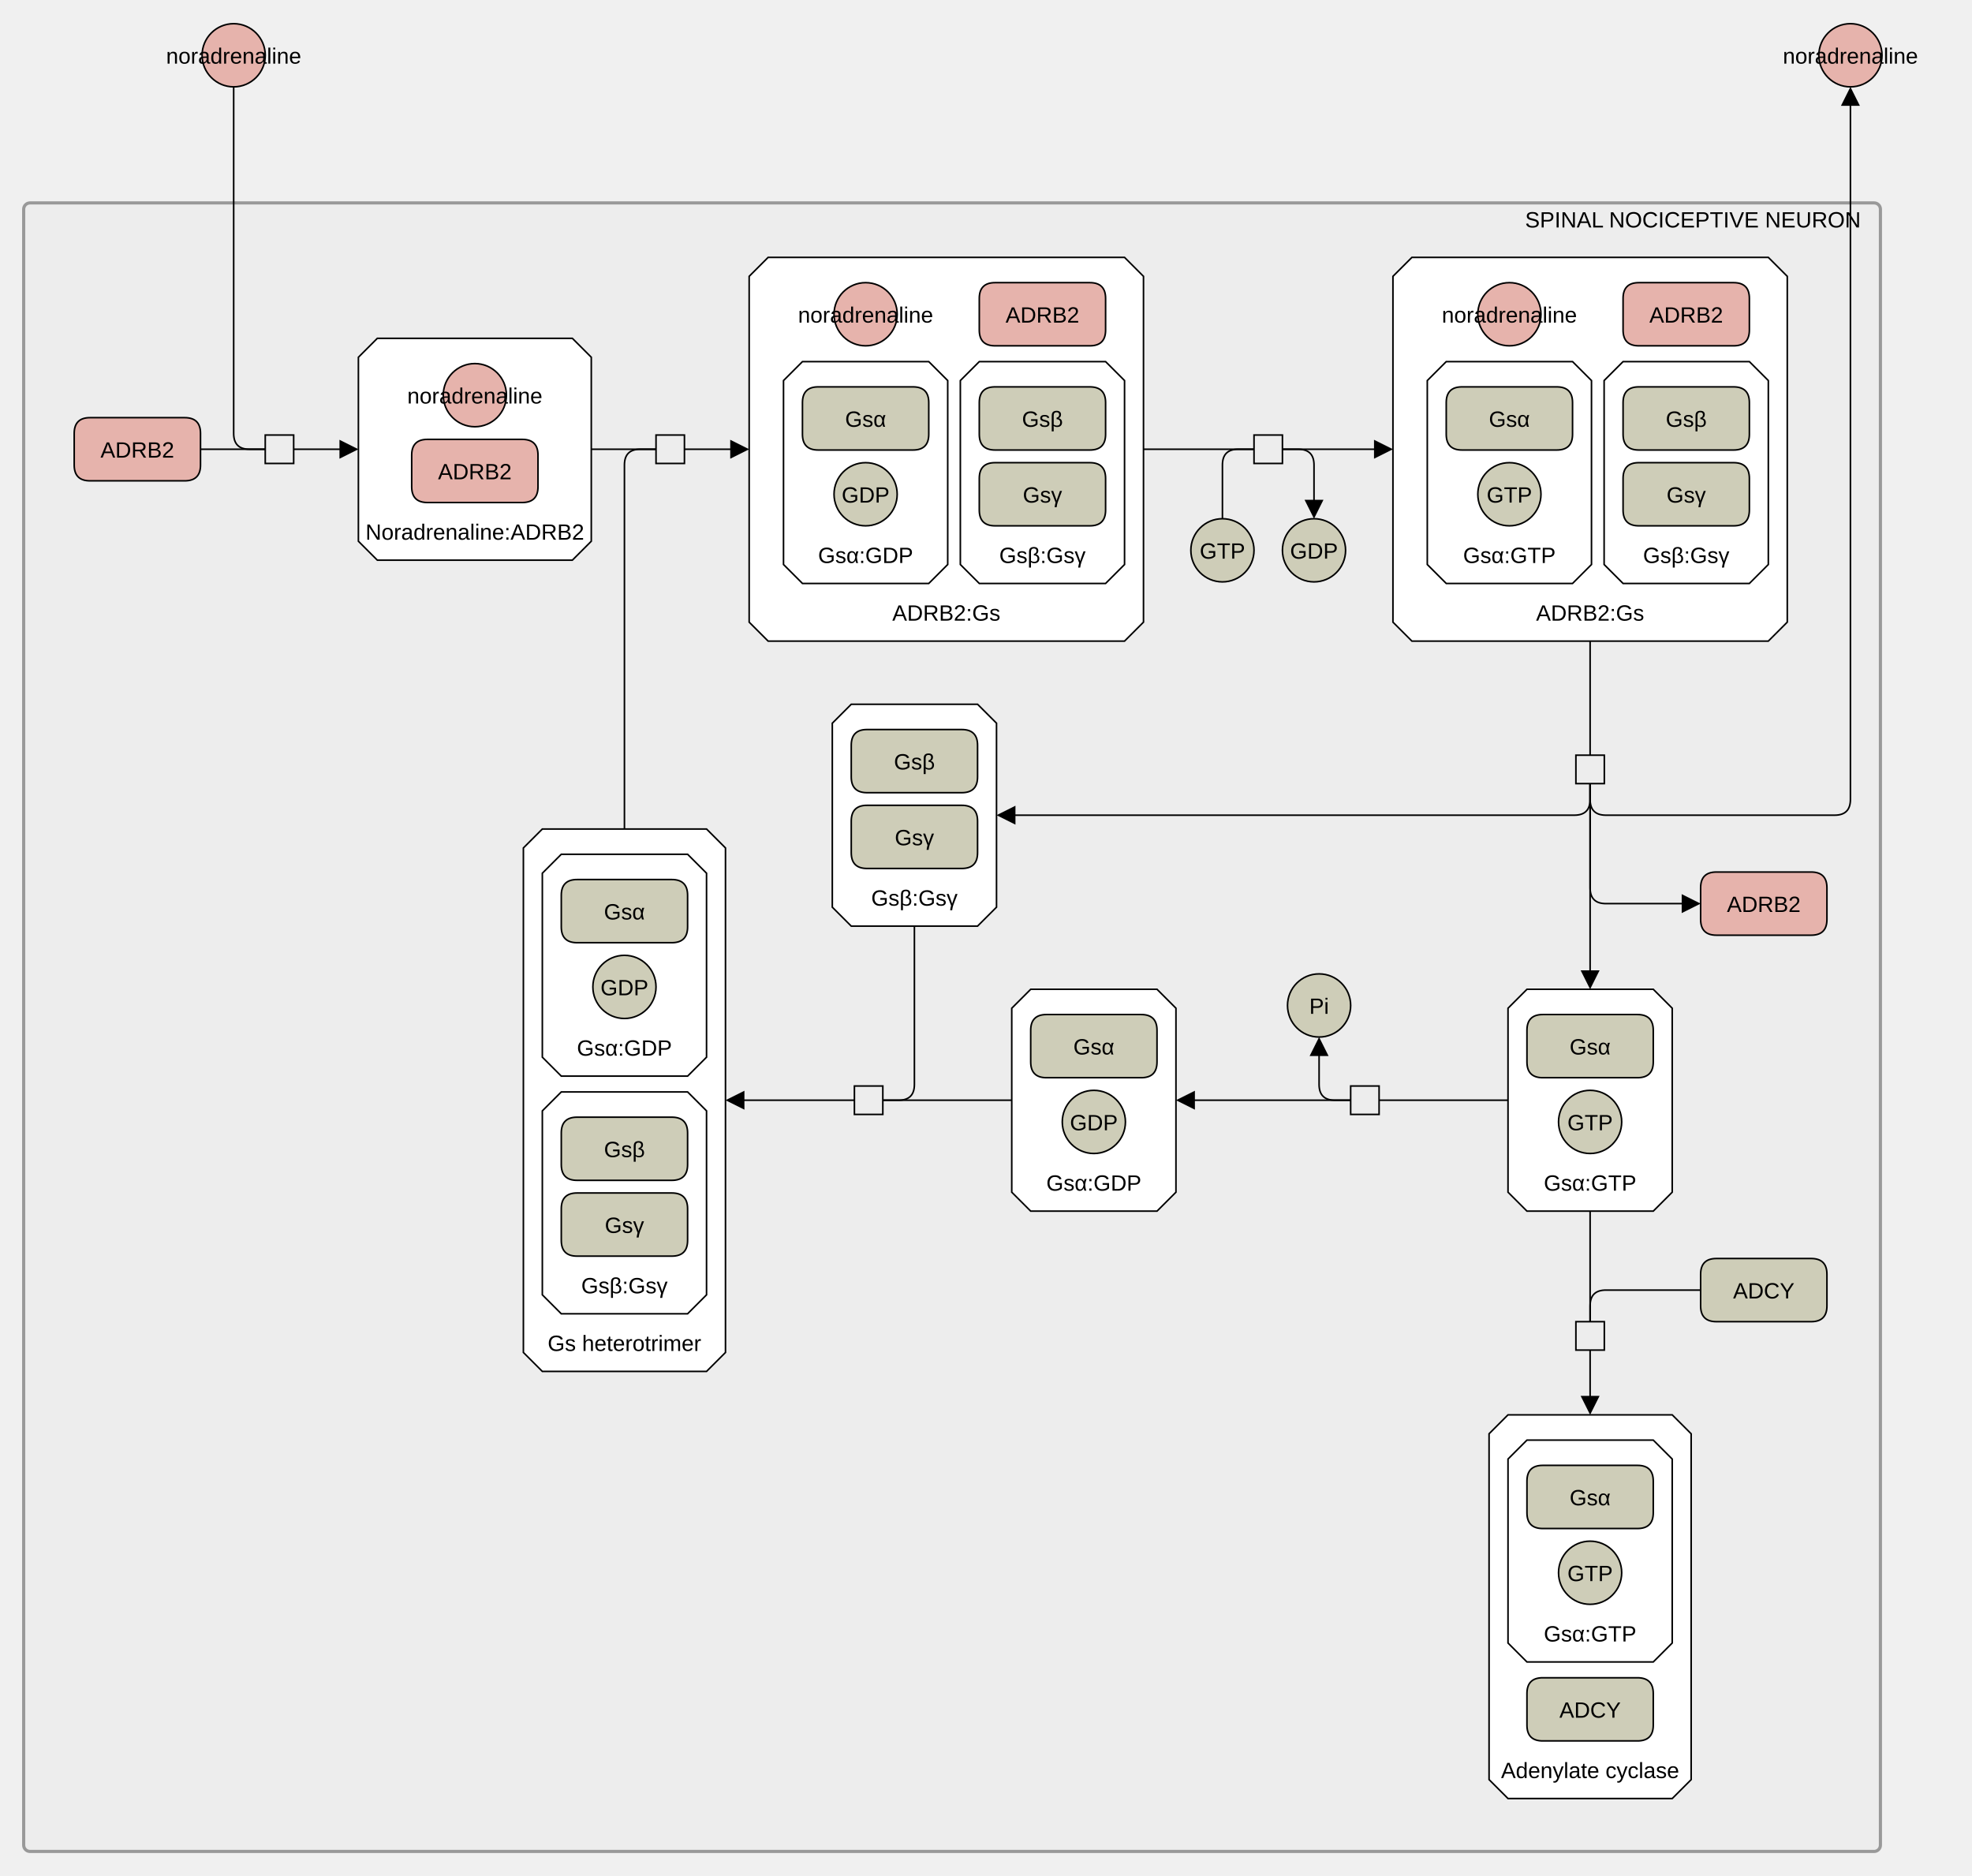
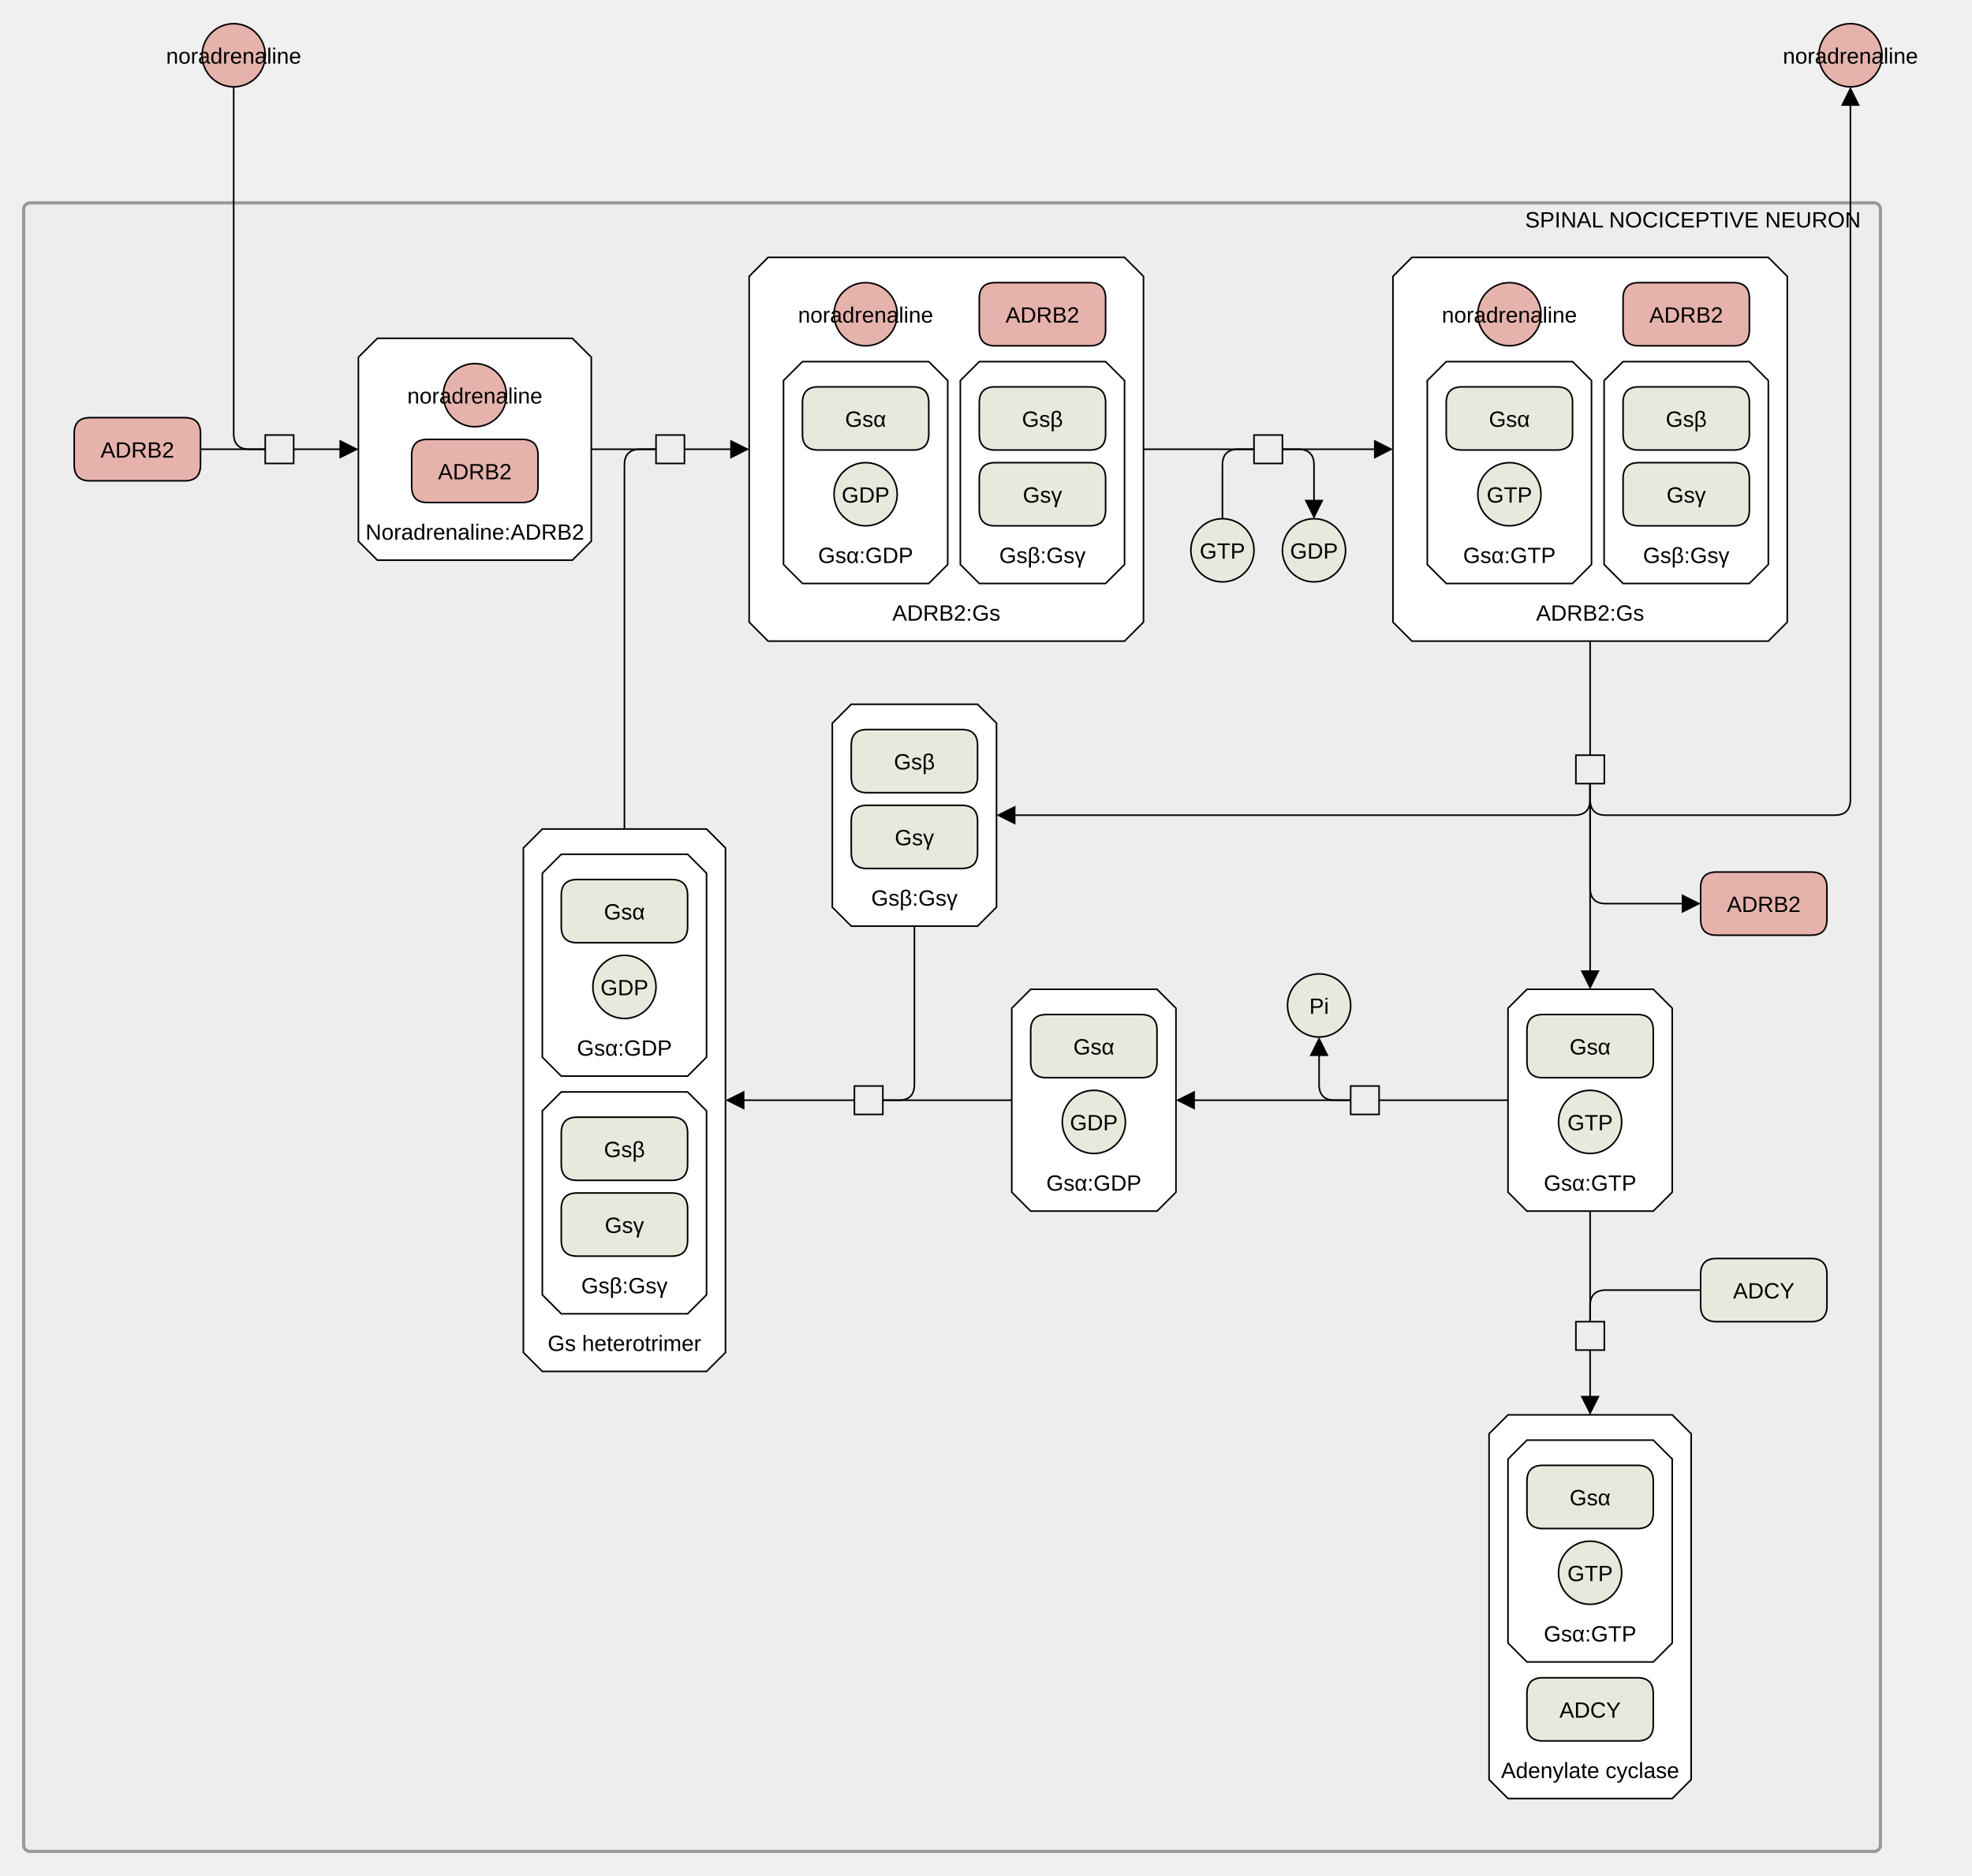
<svg xmlns="http://www.w3.org/2000/svg" width="1249" height="1188" viewBox="0 0 1249 1188" stroke-linecap="butt" stroke-miterlimit="10">
  <g transform="translate(-25,-25)">
    <path d="M40 157.5 C40 155.291 41.791 153.5 44 153.5 L1212 153.5 C1214.209 153.5 1216 155.291 1216 157.5 L1216 1193.5 C1216 1195.709 1214.209 1197.5 1212 1197.5 L44 1197.5 C41.791 1197.5 40 1195.709 40 1193.5 Z" fill="#999999" fill-opacity="0.031" stroke="none" />
    <path d="M40 157.5 C40 155.291 41.791 153.5 44 153.5 L1212 153.5 C1214.209 153.5 1216 155.291 1216 157.5 L1216 1193.5 C1216 1195.709 1214.209 1197.5 1212 1197.5 L44 1197.5 C41.791 1197.5 40 1195.709 40 1193.5 Z" fill="none" stroke="#999999" stroke-width="2" />
    <text x="1097.25" y="169.041" text-anchor="middle" font-family="'Dialog', Arial, Helvetica, sans-serif" font-size="14" fill="#000000" stroke="none" xml:space="preserve">SPINAL NOCICEPTIVE NEURON</text>
    <path d="M980.125 921 L1084.125 921 L1096.125 933 L1096.125 1152 L1084.125 1164 L980.125 1164 L968.125 1152 L968.125 933 Z" fill="#FFFFFF" stroke="none" />
    <path d="M980.125 921 L1084.125 921 L1096.125 933 L1096.125 1152 L1084.125 1164 L980.125 1164 L968.125 1152 L968.125 933 Z" fill="none" stroke="#000000" />
    <text x="1032.125" y="1151.041" text-anchor="middle" font-family="'Dialog', Arial, Helvetica, sans-serif" font-size="14" fill="#000000" stroke="none" xml:space="preserve">Adenylate cyclase</text>
-     <path d="M992.125 1097.5 Q992.125 1087.5 1002.125 1087.5 L1062.125 1087.5 Q1072.125 1087.5 1072.125 1097.5 L1072.125 1117.5 Q1072.125 1127.5 1062.125 1127.5 L1002.125 1127.5 Q992.125 1127.5 992.125 1117.5 Z" fill="#CECDB8" stroke="none" />
+     <path d="M992.125 1097.5 Q992.125 1087.5 1002.125 1087.5 L1062.125 1087.5 Q1072.125 1087.5 1072.125 1097.5 L1072.125 1117.5 Q1072.125 1127.5 1062.125 1127.5 L1002.125 1127.5 Q992.125 1127.5 992.125 1117.5 Z" fill="#E8E8DD" stroke="none" />
    <path d="M992.125 1097.5 Q992.125 1087.5 1002.125 1087.5 L1062.125 1087.5 Q1072.125 1087.5 1072.125 1097.5 L1072.125 1117.5 Q1072.125 1127.5 1062.125 1127.5 L1002.125 1127.5 Q992.125 1127.5 992.125 1117.5 Z" fill="none" stroke="#000000" />
    <text x="1032.125" y="1112.791" text-anchor="middle" font-family="'Dialog', Arial, Helvetica, sans-serif" font-size="14" fill="#000000" stroke="none" xml:space="preserve">ADCY</text>
    <path d="M992.125 937 L1072.125 937 L1084.125 949 L1084.125 1065.5 L1072.125 1077.5 L992.125 1077.5 L980.125 1065.5 L980.125 949 Z" fill="#FFFFFF" stroke="none" />
    <path d="M992.125 937 L1072.125 937 L1084.125 949 L1084.125 1065.5 L1072.125 1077.5 L992.125 1077.5 L980.125 1065.5 L980.125 949 Z" fill="none" stroke="#000000" />
    <text x="1032.125" y="1064.541" text-anchor="middle" font-family="'Dialog', Arial, Helvetica, sans-serif" font-size="14" fill="#000000" stroke="none" xml:space="preserve">Gsα:GTP</text>
-     <path d="M992.125 963 Q992.125 953 1002.125 953 L1062.125 953 Q1072.125 953 1072.125 963 L1072.125 983 Q1072.125 993 1062.125 993 L1002.125 993 Q992.125 993 992.125 983 Z" fill="#CECDB8" stroke="none" />
+     <path d="M992.125 963 Q992.125 953 1002.125 953 L1062.125 953 Q1072.125 953 1072.125 963 L1072.125 983 Q1072.125 993 1062.125 993 L1002.125 993 Q992.125 993 992.125 983 Z" fill="#E8E8DD" stroke="none" />
    <path d="M992.125 963 Q992.125 953 1002.125 953 L1062.125 953 Q1072.125 953 1072.125 963 L1072.125 983 Q1072.125 993 1062.125 993 L1002.125 993 Q992.125 993 992.125 983 Z" fill="none" stroke="#000000" />
    <text x="1032.125" y="978.291" text-anchor="middle" font-family="'Dialog', Arial, Helvetica, sans-serif" font-size="14" fill="#000000" stroke="none" xml:space="preserve">Gsα</text>
-     <path d="M1012.125 1021 C1012.125 1009.954 1021.079 1001 1032.125 1001 L1032.125 1001 C1043.171 1001 1052.125 1009.954 1052.125 1021 L1052.125 1021 C1052.125 1032.046 1043.171 1041 1032.125 1041 L1032.125 1041 C1021.079 1041 1012.125 1032.046 1012.125 1021 Z" fill="#CECDB8" stroke="none" />
+     <path d="M1012.125 1021 C1012.125 1009.954 1021.079 1001 1032.125 1001 L1032.125 1001 C1043.171 1001 1052.125 1009.954 1052.125 1021 L1052.125 1021 C1052.125 1032.046 1043.171 1041 1032.125 1041 L1032.125 1041 C1021.079 1041 1012.125 1032.046 1012.125 1021 Z" fill="#E8E8DD" stroke="none" />
    <path d="M1012.125 1021 C1012.125 1009.954 1021.079 1001 1032.125 1001 L1032.125 1001 C1043.171 1001 1052.125 1009.954 1052.125 1021 L1052.125 1021 C1052.125 1032.046 1043.171 1041 1032.125 1041 L1032.125 1041 C1021.079 1041 1012.125 1032.046 1012.125 1021 Z" fill="none" stroke="#000000" />
    <text x="1032.125" y="1026.291" text-anchor="middle" font-family="'Dialog', Arial, Helvetica, sans-serif" font-size="14" fill="#000000" stroke="none" xml:space="preserve">GTP</text>
    <path d="M264 239.25 L387.5 239.25 L399.5 251.25 L399.5 367.75 L387.5 379.75 L264 379.75 L252 367.75 L252 251.25 Z" fill="#FFFFFF" stroke="none" />
    <path d="M264 239.25 L387.5 239.25 L399.5 251.25 L399.5 367.75 L387.5 379.75 L264 379.75 L252 367.75 L252 251.25 Z" fill="none" stroke="#000000" />
    <text x="325.75" y="366.791" text-anchor="middle" font-family="'Dialog', Arial, Helvetica, sans-serif" font-size="14" fill="#000000" stroke="none" xml:space="preserve">Noradrenaline:ADRB2</text>
    <path d="M305.75 275.25 C305.75 264.204 314.704 255.25 325.75 255.25 L325.75 255.25 C336.796 255.25 345.75 264.204 345.75 275.25 L345.75 275.25 C345.75 286.296 336.796 295.25 325.75 295.25 L325.75 295.25 C314.704 295.25 305.75 286.296 305.75 275.25 Z" fill="#E6B3AC" stroke="none" />
    <path d="M305.75 275.25 C305.75 264.204 314.704 255.25 325.75 255.25 L325.75 255.25 C336.796 255.25 345.75 264.204 345.75 275.25 L345.75 275.25 C345.75 286.296 336.796 295.25 325.75 295.25 L325.75 295.25 C314.704 295.25 305.75 286.296 305.75 275.25 Z" fill="none" stroke="#000000" />
    <text x="325.75" y="280.541" text-anchor="middle" font-family="'Dialog', Arial, Helvetica, sans-serif" font-size="14" fill="#000000" stroke="none" xml:space="preserve">noradrenaline</text>
    <path d="M285.75 313.25 Q285.75 303.25 295.75 303.25 L355.75 303.25 Q365.75 303.25 365.75 313.25 L365.75 333.25 Q365.75 343.25 355.75 343.25 L295.75 343.25 Q285.75 343.25 285.75 333.25 Z" fill="#E6B3AC" stroke="none" />
    <path d="M285.75 313.25 Q285.75 303.25 295.75 303.25 L355.75 303.25 Q365.75 303.25 365.75 313.25 L365.75 333.25 Q365.75 343.25 355.75 343.25 L295.75 343.25 Q285.75 343.25 285.75 333.25 Z" fill="none" stroke="#000000" />
    <text x="325.75" y="328.541" text-anchor="middle" font-family="'Dialog', Arial, Helvetica, sans-serif" font-size="14" fill="#000000" stroke="none" xml:space="preserve">ADRB2</text>
    <path d="M368.5 550 L472.5 550 L484.5 562 L484.5 881.5 L472.5 893.5 L368.5 893.5 L356.5 881.5 L356.5 562 Z" fill="#FFFFFF" stroke="none" />
    <path d="M368.5 550 L472.5 550 L484.5 562 L484.5 881.5 L472.5 893.5 L368.5 893.5 L356.5 881.5 L356.5 562 Z" fill="none" stroke="#000000" />
    <text x="420.5" y="880.541" text-anchor="middle" font-family="'Dialog', Arial, Helvetica, sans-serif" font-size="14" fill="#000000" stroke="none" xml:space="preserve">Gs heterotrimer</text>
    <path d="M380.5 716.5 L460.5 716.5 L472.5 728.5 L472.5 845 L460.5 857 L380.5 857 L368.5 845 L368.5 728.5 Z" fill="#FFFFFF" stroke="none" />
    <path d="M380.5 716.5 L460.5 716.5 L472.5 728.5 L472.5 845 L460.5 857 L380.5 857 L368.5 845 L368.5 728.5 Z" fill="none" stroke="#000000" />
    <text x="420.5" y="844.041" text-anchor="middle" font-family="'Dialog', Arial, Helvetica, sans-serif" font-size="14" fill="#000000" stroke="none" xml:space="preserve">Gsβ:Gsγ</text>
-     <path d="M380.5 742.5 Q380.5 732.5 390.5 732.5 L450.5 732.5 Q460.5 732.5 460.5 742.5 L460.5 762.5 Q460.5 772.5 450.5 772.5 L390.5 772.5 Q380.5 772.5 380.5 762.5 Z" fill="#CECDB8" stroke="none" />
+     <path d="M380.5 742.5 Q380.5 732.5 390.5 732.5 L450.5 732.5 Q460.5 732.5 460.5 742.5 L460.5 762.5 Q460.5 772.5 450.5 772.5 L390.5 772.5 Q380.5 772.5 380.5 762.5 Z" fill="#E8E8DD" stroke="none" />
    <path d="M380.5 742.5 Q380.5 732.5 390.5 732.5 L450.5 732.5 Q460.5 732.5 460.5 742.5 L460.5 762.5 Q460.5 772.5 450.5 772.5 L390.5 772.5 Q380.5 772.5 380.5 762.5 Z" fill="none" stroke="#000000" />
    <text x="420.5" y="757.791" text-anchor="middle" font-family="'Dialog', Arial, Helvetica, sans-serif" font-size="14" fill="#000000" stroke="none" xml:space="preserve">Gsβ</text>
-     <path d="M380.5 790.5 Q380.5 780.5 390.5 780.5 L450.5 780.5 Q460.5 780.5 460.5 790.5 L460.5 810.5 Q460.5 820.5 450.5 820.5 L390.5 820.5 Q380.5 820.5 380.5 810.5 Z" fill="#CECDB8" stroke="none" />
+     <path d="M380.5 790.5 Q380.5 780.5 390.5 780.5 L450.5 780.5 Q460.5 780.5 460.5 790.5 L460.5 810.5 Q460.5 820.5 450.5 820.5 L390.5 820.5 Q380.5 820.5 380.5 810.5 Z" fill="#E8E8DD" stroke="none" />
    <path d="M380.5 790.5 Q380.5 780.5 390.5 780.5 L450.5 780.5 Q460.5 780.5 460.5 790.5 L460.5 810.5 Q460.5 820.5 450.5 820.5 L390.5 820.5 Q380.5 820.5 380.5 810.5 Z" fill="none" stroke="#000000" />
    <text x="420.5" y="805.791" text-anchor="middle" font-family="'Dialog', Arial, Helvetica, sans-serif" font-size="14" fill="#000000" stroke="none" xml:space="preserve">Gsγ</text>
    <path d="M380.5 566 L460.5 566 L472.5 578 L472.5 694.5 L460.5 706.5 L380.5 706.5 L368.5 694.5 L368.5 578 Z" fill="#FFFFFF" stroke="none" />
    <path d="M380.5 566 L460.5 566 L472.5 578 L472.5 694.5 L460.5 706.5 L380.5 706.5 L368.5 694.5 L368.5 578 Z" fill="none" stroke="#000000" />
    <text x="420.5" y="693.541" text-anchor="middle" font-family="'Dialog', Arial, Helvetica, sans-serif" font-size="14" fill="#000000" stroke="none" xml:space="preserve">Gsα:GDP</text>
-     <path d="M380.5 592 Q380.5 582 390.5 582 L450.5 582 Q460.5 582 460.5 592 L460.5 612 Q460.5 622 450.5 622 L390.5 622 Q380.5 622 380.5 612 Z" fill="#CECDB8" stroke="none" />
+     <path d="M380.5 592 Q380.5 582 390.5 582 L450.5 582 Q460.5 582 460.5 592 L460.5 612 Q460.5 622 450.5 622 L390.5 622 Q380.5 622 380.5 612 Z" fill="#E8E8DD" stroke="none" />
    <path d="M380.5 592 Q380.5 582 390.5 582 L450.5 582 Q460.5 582 460.5 592 L460.5 612 Q460.5 622 450.5 622 L390.5 622 Q380.5 622 380.5 612 Z" fill="none" stroke="#000000" />
    <text x="420.5" y="607.291" text-anchor="middle" font-family="'Dialog', Arial, Helvetica, sans-serif" font-size="14" fill="#000000" stroke="none" xml:space="preserve">Gsα</text>
-     <path d="M400.5 650 C400.5 638.954 409.454 630 420.5 630 L420.5 630 C431.546 630 440.5 638.954 440.5 650 L440.5 650 C440.5 661.046 431.546 670 420.5 670 L420.5 670 C409.454 670 400.5 661.046 400.5 650 Z" fill="#CECDB8" stroke="none" />
+     <path d="M400.5 650 C400.5 638.954 409.454 630 420.5 630 L420.5 630 C431.546 630 440.5 638.954 440.5 650 L440.5 650 C440.5 661.046 431.546 670 420.5 670 L420.5 670 C409.454 670 400.5 661.046 400.5 650 Z" fill="#E8E8DD" stroke="none" />
    <path d="M400.5 650 C400.5 638.954 409.454 630 420.5 630 L420.5 630 C431.546 630 440.5 638.954 440.5 650 L440.5 650 C440.5 661.046 431.546 670 420.5 670 L420.5 670 C409.454 670 400.5 661.046 400.5 650 Z" fill="none" stroke="#000000" />
    <text x="420.5" y="655.291" text-anchor="middle" font-family="'Dialog', Arial, Helvetica, sans-serif" font-size="14" fill="#000000" stroke="none" xml:space="preserve">GDP</text>
    <path d="M564.156 471 L644.156 471 L656.156 483 L656.156 599.5 L644.156 611.5 L564.156 611.5 L552.156 599.5 L552.156 483 Z" fill="#FFFFFF" stroke="none" />
    <path d="M564.156 471 L644.156 471 L656.156 483 L656.156 599.5 L644.156 611.5 L564.156 611.5 L552.156 599.5 L552.156 483 Z" fill="none" stroke="#000000" />
    <text x="604.156" y="598.541" text-anchor="middle" font-family="'Dialog', Arial, Helvetica, sans-serif" font-size="14" fill="#000000" stroke="none" xml:space="preserve">Gsβ:Gsγ</text>
-     <path d="M564.156 497 Q564.156 487 574.156 487 L634.156 487 Q644.156 487 644.156 497 L644.156 517 Q644.156 527 634.156 527 L574.156 527 Q564.156 527 564.156 517 Z" fill="#CECDB8" stroke="none" />
+     <path d="M564.156 497 Q564.156 487 574.156 487 L634.156 487 Q644.156 487 644.156 497 L644.156 517 Q644.156 527 634.156 527 L574.156 527 Q564.156 527 564.156 517 Z" fill="#E8E8DD" stroke="none" />
    <path d="M564.156 497 Q564.156 487 574.156 487 L634.156 487 Q644.156 487 644.156 497 L644.156 517 Q644.156 527 634.156 527 L574.156 527 Q564.156 527 564.156 517 Z" fill="none" stroke="#000000" />
    <text x="604.156" y="512.291" text-anchor="middle" font-family="'Dialog', Arial, Helvetica, sans-serif" font-size="14" fill="#000000" stroke="none" xml:space="preserve">Gsβ</text>
-     <path d="M564.156 545 Q564.156 535 574.156 535 L634.156 535 Q644.156 535 644.156 545 L644.156 565 Q644.156 575 634.156 575 L574.156 575 Q564.156 575 564.156 565 Z" fill="#CECDB8" stroke="none" />
+     <path d="M564.156 545 Q564.156 535 574.156 535 L634.156 535 Q644.156 535 644.156 545 L644.156 565 Q644.156 575 634.156 575 L574.156 575 Q564.156 575 564.156 565 Z" fill="#E8E8DD" stroke="none" />
    <path d="M564.156 545 Q564.156 535 574.156 535 L634.156 535 Q644.156 535 644.156 545 L644.156 565 Q644.156 575 634.156 575 L574.156 575 Q564.156 575 564.156 565 Z" fill="none" stroke="#000000" />
    <text x="604.156" y="560.291" text-anchor="middle" font-family="'Dialog', Arial, Helvetica, sans-serif" font-size="14" fill="#000000" stroke="none" xml:space="preserve">Gsγ</text>
    <path d="M511.5 188 L737.25 188 L749.25 200 L749.25 419 L737.25 431 L511.5 431 L499.5 419 L499.5 200 Z" fill="#FFFFFF" stroke="none" />
    <path d="M511.5 188 L737.25 188 L749.25 200 L749.25 419 L737.25 431 L511.5 431 L499.5 419 L499.5 200 Z" fill="none" stroke="#000000" />
    <text x="624.375" y="418.041" text-anchor="middle" font-family="'Dialog', Arial, Helvetica, sans-serif" font-size="14" fill="#000000" stroke="none" xml:space="preserve">ADRB2:Gs</text>
    <path d="M645.25 254 L725.25 254 L737.25 266 L737.25 382.5 L725.25 394.5 L645.25 394.5 L633.25 382.5 L633.25 266 Z" fill="#FFFFFF" stroke="none" />
    <path d="M645.25 254 L725.25 254 L737.25 266 L737.25 382.5 L725.25 394.5 L645.25 394.5 L633.25 382.5 L633.25 266 Z" fill="none" stroke="#000000" />
    <text x="685.25" y="381.541" text-anchor="middle" font-family="'Dialog', Arial, Helvetica, sans-serif" font-size="14" fill="#000000" stroke="none" xml:space="preserve">Gsβ:Gsγ</text>
-     <path d="M645.25 280 Q645.25 270 655.25 270 L715.25 270 Q725.25 270 725.25 280 L725.25 300 Q725.25 310 715.25 310 L655.25 310 Q645.25 310 645.25 300 Z" fill="#CECDB8" stroke="none" />
+     <path d="M645.25 280 Q645.25 270 655.25 270 L715.25 270 Q725.25 270 725.25 280 L725.25 300 Q725.25 310 715.25 310 L655.25 310 Q645.25 310 645.25 300 Z" fill="#E8E8DD" stroke="none" />
    <path d="M645.25 280 Q645.25 270 655.25 270 L715.25 270 Q725.25 270 725.25 280 L725.25 300 Q725.25 310 715.25 310 L655.25 310 Q645.25 310 645.25 300 Z" fill="none" stroke="#000000" />
    <text x="685.25" y="295.291" text-anchor="middle" font-family="'Dialog', Arial, Helvetica, sans-serif" font-size="14" fill="#000000" stroke="none" xml:space="preserve">Gsβ</text>
-     <path d="M645.25 328 Q645.25 318 655.25 318 L715.25 318 Q725.25 318 725.25 328 L725.25 348 Q725.25 358 715.25 358 L655.25 358 Q645.25 358 645.25 348 Z" fill="#CECDB8" stroke="none" />
+     <path d="M645.25 328 Q645.25 318 655.25 318 L715.25 318 Q725.25 318 725.25 328 L725.25 348 Q725.25 358 715.25 358 L655.25 358 Q645.25 358 645.25 348 Z" fill="#E8E8DD" stroke="none" />
    <path d="M645.25 328 Q645.25 318 655.25 318 L715.25 318 Q725.25 318 725.25 328 L725.25 348 Q725.25 358 715.25 358 L655.25 358 Q645.25 358 645.25 348 Z" fill="none" stroke="#000000" />
    <text x="685.25" y="343.291" text-anchor="middle" font-family="'Dialog', Arial, Helvetica, sans-serif" font-size="14" fill="#000000" stroke="none" xml:space="preserve">Gsγ</text>
    <path d="M533.25 254 L613.25 254 L625.25 266 L625.25 382.5 L613.25 394.5 L533.25 394.5 L521.25 382.5 L521.25 266 Z" fill="#FFFFFF" stroke="none" />
    <path d="M533.25 254 L613.25 254 L625.25 266 L625.25 382.5 L613.25 394.5 L533.25 394.5 L521.25 382.5 L521.25 266 Z" fill="none" stroke="#000000" />
    <text x="573.25" y="381.541" text-anchor="middle" font-family="'Dialog', Arial, Helvetica, sans-serif" font-size="14" fill="#000000" stroke="none" xml:space="preserve">Gsα:GDP</text>
-     <path d="M533.25 280 Q533.25 270 543.25 270 L603.25 270 Q613.25 270 613.25 280 L613.25 300 Q613.25 310 603.25 310 L543.25 310 Q533.25 310 533.25 300 Z" fill="#CECDB8" stroke="none" />
+     <path d="M533.25 280 Q533.25 270 543.25 270 L603.25 270 Q613.25 270 613.25 280 L613.25 300 Q613.25 310 603.25 310 L543.25 310 Q533.25 310 533.25 300 Z" fill="#E8E8DD" stroke="none" />
    <path d="M533.25 280 Q533.25 270 543.25 270 L603.25 270 Q613.25 270 613.25 280 L613.25 300 Q613.25 310 603.25 310 L543.25 310 Q533.25 310 533.25 300 Z" fill="none" stroke="#000000" />
    <text x="573.25" y="295.291" text-anchor="middle" font-family="'Dialog', Arial, Helvetica, sans-serif" font-size="14" fill="#000000" stroke="none" xml:space="preserve">Gsα</text>
-     <path d="M553.25 338 C553.25 326.954 562.204 318 573.25 318 L573.25 318 C584.296 318 593.25 326.954 593.25 338 L593.25 338 C593.25 349.046 584.296 358 573.25 358 L573.25 358 C562.204 358 553.25 349.046 553.25 338 Z" fill="#CECDB8" stroke="none" />
+     <path d="M553.25 338 C553.25 326.954 562.204 318 573.25 318 L573.25 318 C584.296 318 593.25 326.954 593.25 338 L593.25 338 C593.25 349.046 584.296 358 573.25 358 L573.25 358 C562.204 358 553.25 349.046 553.25 338 Z" fill="#E8E8DD" stroke="none" />
    <path d="M553.25 338 C553.25 326.954 562.204 318 573.25 318 L573.25 318 C584.296 318 593.25 326.954 593.25 338 L593.25 338 C593.25 349.046 584.296 358 573.25 358 L573.25 358 C562.204 358 553.25 349.046 553.25 338 Z" fill="none" stroke="#000000" />
    <text x="573.25" y="343.291" text-anchor="middle" font-family="'Dialog', Arial, Helvetica, sans-serif" font-size="14" fill="#000000" stroke="none" xml:space="preserve">GDP</text>
    <path d="M553.25 224 C553.25 212.954 562.204 204 573.25 204 L573.25 204 C584.296 204 593.25 212.954 593.25 224 L593.25 224 C593.25 235.046 584.296 244 573.25 244 L573.25 244 C562.204 244 553.25 235.046 553.25 224 Z" fill="#E6B3AC" stroke="none" />
    <path d="M553.25 224 C553.25 212.954 562.204 204 573.25 204 L573.25 204 C584.296 204 593.25 212.954 593.25 224 L593.25 224 C593.25 235.046 584.296 244 573.25 244 L573.25 244 C562.204 244 553.25 235.046 553.25 224 Z" fill="none" stroke="#000000" />
    <text x="573.25" y="229.291" text-anchor="middle" font-family="'Dialog', Arial, Helvetica, sans-serif" font-size="14" fill="#000000" stroke="none" xml:space="preserve">noradrenaline</text>
    <path d="M645.25 214 Q645.25 204 655.25 204 L715.25 204 Q725.25 204 725.25 214 L725.25 234 Q725.25 244 715.25 244 L655.25 244 Q645.25 244 645.25 234 Z" fill="#E6B3AC" stroke="none" />
    <path d="M645.25 214 Q645.25 204 655.25 204 L715.25 204 Q725.25 204 725.25 214 L725.25 234 Q725.25 244 715.25 244 L655.25 244 Q645.25 244 645.25 234 Z" fill="none" stroke="#000000" />
    <text x="685.25" y="229.291" text-anchor="middle" font-family="'Dialog', Arial, Helvetica, sans-serif" font-size="14" fill="#000000" stroke="none" xml:space="preserve">ADRB2</text>
    <path d="M919.25 188 L1145 188 L1157 200 L1157 419 L1145 431 L919.25 431 L907.25 419 L907.25 200 Z" fill="#FFFFFF" stroke="none" />
    <path d="M919.25 188 L1145 188 L1157 200 L1157 419 L1145 431 L919.25 431 L907.25 419 L907.25 200 Z" fill="none" stroke="#000000" />
    <text x="1032.125" y="418.041" text-anchor="middle" font-family="'Dialog', Arial, Helvetica, sans-serif" font-size="14" fill="#000000" stroke="none" xml:space="preserve">ADRB2:Gs</text>
    <path d="M1053 254 L1133 254 L1145 266 L1145 382.5 L1133 394.5 L1053 394.5 L1041 382.5 L1041 266 Z" fill="#FFFFFF" stroke="none" />
    <path d="M1053 254 L1133 254 L1145 266 L1145 382.5 L1133 394.5 L1053 394.5 L1041 382.5 L1041 266 Z" fill="none" stroke="#000000" />
    <text x="1093" y="381.541" text-anchor="middle" font-family="'Dialog', Arial, Helvetica, sans-serif" font-size="14" fill="#000000" stroke="none" xml:space="preserve">Gsβ:Gsγ</text>
-     <path d="M1053 280 Q1053 270 1063 270 L1123 270 Q1133 270 1133 280 L1133 300 Q1133 310 1123 310 L1063 310 Q1053 310 1053 300 Z" fill="#CECDB8" stroke="none" />
+     <path d="M1053 280 Q1053 270 1063 270 L1123 270 Q1133 270 1133 280 L1133 300 Q1133 310 1123 310 L1063 310 Q1053 310 1053 300 Z" fill="#E8E8DD" stroke="none" />
    <path d="M1053 280 Q1053 270 1063 270 L1123 270 Q1133 270 1133 280 L1133 300 Q1133 310 1123 310 L1063 310 Q1053 310 1053 300 Z" fill="none" stroke="#000000" />
    <text x="1093" y="295.291" text-anchor="middle" font-family="'Dialog', Arial, Helvetica, sans-serif" font-size="14" fill="#000000" stroke="none" xml:space="preserve">Gsβ</text>
-     <path d="M1053 328 Q1053 318 1063 318 L1123 318 Q1133 318 1133 328 L1133 348 Q1133 358 1123 358 L1063 358 Q1053 358 1053 348 Z" fill="#CECDB8" stroke="none" />
+     <path d="M1053 328 Q1053 318 1063 318 L1123 318 Q1133 318 1133 328 L1133 348 Q1133 358 1123 358 L1063 358 Q1053 358 1053 348 Z" fill="#E8E8DD" stroke="none" />
    <path d="M1053 328 Q1053 318 1063 318 L1123 318 Q1133 318 1133 328 L1133 348 Q1133 358 1123 358 L1063 358 Q1053 358 1053 348 Z" fill="none" stroke="#000000" />
    <text x="1093" y="343.291" text-anchor="middle" font-family="'Dialog', Arial, Helvetica, sans-serif" font-size="14" fill="#000000" stroke="none" xml:space="preserve">Gsγ</text>
    <path d="M941 254 L1021 254 L1033 266 L1033 382.5 L1021 394.5 L941 394.5 L929 382.5 L929 266 Z" fill="#FFFFFF" stroke="none" />
    <path d="M941 254 L1021 254 L1033 266 L1033 382.5 L1021 394.5 L941 394.5 L929 382.5 L929 266 Z" fill="none" stroke="#000000" />
    <text x="981" y="381.541" text-anchor="middle" font-family="'Dialog', Arial, Helvetica, sans-serif" font-size="14" fill="#000000" stroke="none" xml:space="preserve">Gsα:GTP</text>
-     <path d="M941 280 Q941 270 951 270 L1011 270 Q1021 270 1021 280 L1021 300 Q1021 310 1011 310 L951 310 Q941 310 941 300 Z" fill="#CECDB8" stroke="none" />
+     <path d="M941 280 Q941 270 951 270 L1011 270 Q1021 270 1021 280 L1021 300 Q1021 310 1011 310 L951 310 Q941 310 941 300 Z" fill="#E8E8DD" stroke="none" />
    <path d="M941 280 Q941 270 951 270 L1011 270 Q1021 270 1021 280 L1021 300 Q1021 310 1011 310 L951 310 Q941 310 941 300 Z" fill="none" stroke="#000000" />
    <text x="981" y="295.291" text-anchor="middle" font-family="'Dialog', Arial, Helvetica, sans-serif" font-size="14" fill="#000000" stroke="none" xml:space="preserve">Gsα</text>
-     <path d="M961 338 C961 326.954 969.954 318 981 318 L981 318 C992.046 318 1001 326.954 1001 338 L1001 338 C1001 349.046 992.046 358 981 358 L981 358 C969.954 358 961 349.046 961 338 Z" fill="#CECDB8" stroke="none" />
+     <path d="M961 338 C961 326.954 969.954 318 981 318 L981 318 C992.046 318 1001 326.954 1001 338 L1001 338 C1001 349.046 992.046 358 981 358 L981 358 C969.954 358 961 349.046 961 338 Z" fill="#E8E8DD" stroke="none" />
    <path d="M961 338 C961 326.954 969.954 318 981 318 L981 318 C992.046 318 1001 326.954 1001 338 L1001 338 C1001 349.046 992.046 358 981 358 L981 358 C969.954 358 961 349.046 961 338 Z" fill="none" stroke="#000000" />
    <text x="981" y="343.291" text-anchor="middle" font-family="'Dialog', Arial, Helvetica, sans-serif" font-size="14" fill="#000000" stroke="none" xml:space="preserve">GTP</text>
    <path d="M961 224 C961 212.954 969.954 204 981 204 L981 204 C992.046 204 1001 212.954 1001 224 L1001 224 C1001 235.046 992.046 244 981 244 L981 244 C969.954 244 961 235.046 961 224 Z" fill="#E6B3AC" stroke="none" />
    <path d="M961 224 C961 212.954 969.954 204 981 204 L981 204 C992.046 204 1001 212.954 1001 224 L1001 224 C1001 235.046 992.046 244 981 244 L981 244 C969.954 244 961 235.046 961 224 Z" fill="none" stroke="#000000" />
    <text x="981" y="229.291" text-anchor="middle" font-family="'Dialog', Arial, Helvetica, sans-serif" font-size="14" fill="#000000" stroke="none" xml:space="preserve">noradrenaline</text>
    <path d="M1053 214 Q1053 204 1063 204 L1123 204 Q1133 204 1133 214 L1133 234 Q1133 244 1123 244 L1063 244 Q1053 244 1053 234 Z" fill="#E6B3AC" stroke="none" />
    <path d="M1053 214 Q1053 204 1063 204 L1123 204 Q1133 204 1133 214 L1133 234 Q1133 244 1123 244 L1063 244 Q1053 244 1053 234 Z" fill="none" stroke="#000000" />
    <text x="1093" y="229.291" text-anchor="middle" font-family="'Dialog', Arial, Helvetica, sans-serif" font-size="14" fill="#000000" stroke="none" xml:space="preserve">ADRB2</text>
    <path d="M72 299.5 Q72 289.5 82 289.5 L142 289.5 Q152 289.5 152 299.5 L152 319.5 Q152 329.5 142 329.5 L82 329.5 Q72 329.5 72 319.5 Z" fill="#E6B3AC" stroke="none" />
    <path d="M72 299.5 Q72 289.5 82 289.5 L142 289.5 Q152 289.5 152 299.5 L152 319.5 Q152 329.5 142 329.5 L82 329.5 Q72 329.5 72 319.5 Z" fill="none" stroke="#000000" />
    <text x="112" y="314.791" text-anchor="middle" font-family="'Dialog', Arial, Helvetica, sans-serif" font-size="14" fill="#000000" stroke="none" xml:space="preserve">ADRB2</text>
-     <path d="M837.25 373.5 C837.25 362.454 846.204 353.5 857.25 353.5 L857.25 353.5 C868.296 353.5 877.25 362.454 877.25 373.5 L877.25 373.5 C877.25 384.546 868.296 393.5 857.25 393.5 L857.25 393.5 C846.204 393.5 837.25 384.546 837.25 373.5 Z" fill="#CECDB8" stroke="none" />
+     <path d="M837.25 373.5 C837.25 362.454 846.204 353.5 857.25 353.5 L857.25 353.5 C868.296 353.5 877.25 362.454 877.25 373.5 L877.25 373.5 C877.25 384.546 868.296 393.5 857.25 393.5 L857.25 393.5 C846.204 393.5 837.25 384.546 837.25 373.5 Z" fill="#E8E8DD" stroke="none" />
    <path d="M837.25 373.5 C837.25 362.454 846.204 353.5 857.25 353.5 L857.25 353.5 C868.296 353.5 877.25 362.454 877.25 373.5 L877.25 373.5 C877.25 384.546 868.296 393.5 857.25 393.5 L857.25 393.5 C846.204 393.5 837.25 384.546 837.25 373.5 Z" fill="none" stroke="#000000" />
    <text x="857.25" y="378.791" text-anchor="middle" font-family="'Dialog', Arial, Helvetica, sans-serif" font-size="14" fill="#000000" stroke="none" xml:space="preserve">GDP</text>
-     <path d="M840.469 661.75 C840.469 650.704 849.423 641.75 860.469 641.75 L860.469 641.75 C871.515 641.75 880.469 650.704 880.469 661.75 L880.469 661.75 C880.469 672.796 871.515 681.75 860.469 681.75 L860.469 681.75 C849.423 681.75 840.469 672.796 840.469 661.75 Z" fill="#CECDB8" stroke="none" />
+     <path d="M840.469 661.75 C840.469 650.704 849.423 641.75 860.469 641.75 L860.469 641.75 C871.515 641.75 880.469 650.704 880.469 661.75 L880.469 661.75 C880.469 672.796 871.515 681.75 860.469 681.75 L860.469 681.75 C849.423 681.75 840.469 672.796 840.469 661.75 Z" fill="#E8E8DD" stroke="none" />
    <path d="M840.469 661.75 C840.469 650.704 849.423 641.75 860.469 641.75 L860.469 641.75 C871.515 641.75 880.469 650.704 880.469 661.75 L880.469 661.75 C880.469 672.796 871.515 681.75 860.469 681.75 L860.469 681.75 C849.423 681.75 840.469 672.796 840.469 661.75 Z" fill="none" stroke="#000000" />
    <text x="860.469" y="667.041" text-anchor="middle" font-family="'Dialog', Arial, Helvetica, sans-serif" font-size="14" fill="#000000" stroke="none" xml:space="preserve">Pi</text>
-     <path d="M779.25 373.5 C779.25 362.454 788.204 353.5 799.25 353.5 L799.25 353.5 C810.296 353.5 819.25 362.454 819.25 373.5 L819.25 373.5 C819.25 384.546 810.296 393.5 799.25 393.5 L799.25 393.5 C788.204 393.5 779.25 384.546 779.25 373.5 Z" fill="#CECDB8" stroke="none" />
+     <path d="M779.25 373.5 C779.25 362.454 788.204 353.5 799.25 353.5 L799.25 353.5 C810.296 353.5 819.25 362.454 819.25 373.5 L819.25 373.5 C819.25 384.546 810.296 393.5 799.25 393.5 L799.25 393.5 C788.204 393.5 779.25 384.546 779.25 373.5 Z" fill="#E8E8DD" stroke="none" />
    <path d="M779.25 373.5 C779.25 362.454 788.204 353.5 799.25 353.5 L799.25 353.5 C810.296 353.5 819.25 362.454 819.25 373.5 L819.25 373.5 C819.25 384.546 810.296 393.5 799.25 393.5 L799.25 393.5 C788.204 393.5 779.25 384.546 779.25 373.5 Z" fill="none" stroke="#000000" />
    <text x="799.25" y="378.791" text-anchor="middle" font-family="'Dialog', Arial, Helvetica, sans-serif" font-size="14" fill="#000000" stroke="none" xml:space="preserve">GTP</text>
    <path d="M677.812 651.5 L757.812 651.5 L769.812 663.5 L769.812 780 L757.812 792 L677.812 792 L665.812 780 L665.812 663.5 Z" fill="#FFFFFF" stroke="none" />
    <path d="M677.812 651.5 L757.812 651.5 L769.812 663.5 L769.812 780 L757.812 792 L677.812 792 L665.812 780 L665.812 663.5 Z" fill="none" stroke="#000000" />
    <text x="717.812" y="779.041" text-anchor="middle" font-family="'Dialog', Arial, Helvetica, sans-serif" font-size="14" fill="#000000" stroke="none" xml:space="preserve">Gsα:GDP</text>
-     <path d="M677.812 677.5 Q677.812 667.5 687.812 667.5 L747.812 667.5 Q757.812 667.5 757.812 677.5 L757.812 697.5 Q757.812 707.5 747.812 707.5 L687.812 707.5 Q677.812 707.5 677.812 697.5 Z" fill="#CECDB8" stroke="none" />
+     <path d="M677.812 677.5 Q677.812 667.5 687.812 667.5 L747.812 667.5 Q757.812 667.5 757.812 677.5 L757.812 697.5 Q757.812 707.5 747.812 707.5 L687.812 707.5 Q677.812 707.5 677.812 697.5 Z" fill="#E8E8DD" stroke="none" />
    <path d="M677.812 677.5 Q677.812 667.5 687.812 667.5 L747.812 667.5 Q757.812 667.5 757.812 677.5 L757.812 697.5 Q757.812 707.5 747.812 707.5 L687.812 707.5 Q677.812 707.5 677.812 697.5 Z" fill="none" stroke="#000000" />
    <text x="717.812" y="692.791" text-anchor="middle" font-family="'Dialog', Arial, Helvetica, sans-serif" font-size="14" fill="#000000" stroke="none" xml:space="preserve">Gsα</text>
-     <path d="M697.812 735.5 C697.812 724.454 706.766 715.5 717.812 715.5 L717.812 715.5 C728.859 715.5 737.812 724.454 737.812 735.5 L737.812 735.5 C737.812 746.546 728.859 755.5 717.812 755.5 L717.812 755.5 C706.766 755.5 697.812 746.546 697.812 735.5 Z" fill="#CECDB8" stroke="none" />
+     <path d="M697.812 735.5 C697.812 724.454 706.766 715.5 717.812 715.5 L717.812 715.5 C728.859 715.5 737.812 724.454 737.812 735.5 L737.812 735.5 C737.812 746.546 728.859 755.5 717.812 755.5 L717.812 755.5 C706.766 755.5 697.812 746.546 697.812 735.5 Z" fill="#E8E8DD" stroke="none" />
    <path d="M697.812 735.5 C697.812 724.454 706.766 715.5 717.812 715.5 L717.812 715.5 C728.859 715.5 737.812 724.454 737.812 735.5 L737.812 735.5 C737.812 746.546 728.859 755.5 717.812 755.5 L717.812 755.5 C706.766 755.5 697.812 746.546 697.812 735.5 Z" fill="none" stroke="#000000" />
    <text x="717.812" y="740.791" text-anchor="middle" font-family="'Dialog', Arial, Helvetica, sans-serif" font-size="14" fill="#000000" stroke="none" xml:space="preserve">GDP</text>
    <path d="M992.125 651.5 L1072.125 651.5 L1084.125 663.5 L1084.125 780 L1072.125 792 L992.125 792 L980.125 780 L980.125 663.5 Z" fill="#FFFFFF" stroke="none" />
    <path d="M992.125 651.5 L1072.125 651.5 L1084.125 663.5 L1084.125 780 L1072.125 792 L992.125 792 L980.125 780 L980.125 663.5 Z" fill="none" stroke="#000000" />
    <text x="1032.125" y="779.041" text-anchor="middle" font-family="'Dialog', Arial, Helvetica, sans-serif" font-size="14" fill="#000000" stroke="none" xml:space="preserve">Gsα:GTP</text>
-     <path d="M992.125 677.5 Q992.125 667.5 1002.125 667.5 L1062.125 667.5 Q1072.125 667.5 1072.125 677.5 L1072.125 697.5 Q1072.125 707.5 1062.125 707.5 L1002.125 707.5 Q992.125 707.5 992.125 697.5 Z" fill="#CECDB8" stroke="none" />
+     <path d="M992.125 677.5 Q992.125 667.5 1002.125 667.5 L1062.125 667.5 Q1072.125 667.5 1072.125 677.5 L1072.125 697.5 Q1072.125 707.5 1062.125 707.5 L1002.125 707.5 Q992.125 707.5 992.125 697.5 Z" fill="#E8E8DD" stroke="none" />
    <path d="M992.125 677.5 Q992.125 667.5 1002.125 667.5 L1062.125 667.5 Q1072.125 667.5 1072.125 677.5 L1072.125 697.5 Q1072.125 707.5 1062.125 707.5 L1002.125 707.5 Q992.125 707.5 992.125 697.5 Z" fill="none" stroke="#000000" />
    <text x="1032.125" y="692.791" text-anchor="middle" font-family="'Dialog', Arial, Helvetica, sans-serif" font-size="14" fill="#000000" stroke="none" xml:space="preserve">Gsα</text>
-     <path d="M1012.125 735.5 C1012.125 724.454 1021.079 715.5 1032.125 715.5 L1032.125 715.5 C1043.171 715.5 1052.125 724.454 1052.125 735.5 L1052.125 735.5 C1052.125 746.546 1043.171 755.5 1032.125 755.5 L1032.125 755.5 C1021.079 755.5 1012.125 746.546 1012.125 735.5 Z" fill="#CECDB8" stroke="none" />
+     <path d="M1012.125 735.5 C1012.125 724.454 1021.079 715.5 1032.125 715.5 L1032.125 715.5 C1043.171 715.5 1052.125 724.454 1052.125 735.5 L1052.125 735.5 C1052.125 746.546 1043.171 755.5 1032.125 755.5 L1032.125 755.5 C1021.079 755.5 1012.125 746.546 1012.125 735.5 Z" fill="#E8E8DD" stroke="none" />
    <path d="M1012.125 735.5 C1012.125 724.454 1021.079 715.5 1032.125 715.5 L1032.125 715.5 C1043.171 715.5 1052.125 724.454 1052.125 735.5 L1052.125 735.5 C1052.125 746.546 1043.171 755.5 1032.125 755.5 L1032.125 755.5 C1021.079 755.5 1012.125 746.546 1012.125 735.5 Z" fill="none" stroke="#000000" />
    <text x="1032.125" y="740.791" text-anchor="middle" font-family="'Dialog', Arial, Helvetica, sans-serif" font-size="14" fill="#000000" stroke="none" xml:space="preserve">GTP</text>
-     <path d="M1102.125 832 Q1102.125 822 1112.125 822 L1172.125 822 Q1182.125 822 1182.125 832 L1182.125 852 Q1182.125 862 1172.125 862 L1112.125 862 Q1102.125 862 1102.125 852 Z" fill="#CECDB8" stroke="none" />
+     <path d="M1102.125 832 Q1102.125 822 1112.125 822 L1172.125 822 Q1182.125 822 1182.125 832 L1182.125 852 Q1182.125 862 1172.125 862 L1112.125 862 Q1102.125 862 1102.125 852 Z" fill="#E8E8DD" stroke="none" />
    <path d="M1102.125 832 Q1102.125 822 1112.125 822 L1172.125 822 Q1182.125 822 1182.125 832 L1182.125 852 Q1182.125 862 1172.125 862 L1112.125 862 Q1102.125 862 1102.125 852 Z" fill="none" stroke="#000000" />
    <text x="1142.125" y="847.291" text-anchor="middle" font-family="'Dialog', Arial, Helvetica, sans-serif" font-size="14" fill="#000000" stroke="none" xml:space="preserve">ADCY</text>
    <path d="M1102.125 587.25 Q1102.125 577.25 1112.125 577.25 L1172.125 577.25 Q1182.125 577.25 1182.125 587.25 L1182.125 607.25 Q1182.125 617.25 1172.125 617.25 L1112.125 617.25 Q1102.125 617.25 1102.125 607.25 Z" fill="#E6B3AC" stroke="none" />
    <path d="M1102.125 587.25 Q1102.125 577.25 1112.125 577.25 L1172.125 577.25 Q1182.125 577.25 1182.125 587.25 L1182.125 607.25 Q1182.125 617.25 1172.125 617.25 L1112.125 617.25 Q1102.125 617.25 1102.125 607.25 Z" fill="none" stroke="#000000" />
    <text x="1142.125" y="602.541" text-anchor="middle" font-family="'Dialog', Arial, Helvetica, sans-serif" font-size="14" fill="#000000" stroke="none" xml:space="preserve">ADRB2</text>
    <path d="M819.25 300.5 L837.25 300.5 L837.25 318.5 L819.25 318.5 Z" fill="none" stroke="#000000" />
    <path d="M1023.125 503.25 L1041.125 503.25 L1041.125 521.25 L1023.125 521.25 Z" fill="none" stroke="#000000" />
    <path d="M880.469 712.75 L898.469 712.75 L898.469 730.75 L880.469 730.75 Z" fill="none" stroke="#000000" />
    <path d="M566.156 712.75 L584.156 712.75 L584.156 730.75 L566.156 730.75 Z" fill="none" stroke="#000000" />
    <path d="M440.5 300.5 L458.5 300.5 L458.5 318.5 L440.5 318.5 Z" fill="none" stroke="#000000" />
    <path d="M193 300.5 L211 300.5 L211 318.5 L193 318.5 Z" fill="none" stroke="#000000" />
    <path d="M1023.125 862 L1041.125 862 L1041.125 880 L1023.125 880 Z" fill="none" stroke="#000000" />
    <path d="M153 60 C153 48.954 161.954 40 173 40 L173 40 C184.046 40 193 48.954 193 60 L193 60 C193 71.046 184.046 80 173 80 L173 80 C161.954 80 153 71.046 153 60 Z" fill="#E6B3AC" stroke="none" />
    <path d="M153 60 C153 48.954 161.954 40 173 40 L173 40 C184.046 40 193 48.954 193 60 L193 60 C193 71.046 184.046 80 173 80 L173 80 C161.954 80 153 71.046 153 60 Z" fill="none" stroke="#000000" />
    <text x="173" y="65.291" text-anchor="middle" font-family="'Dialog', Arial, Helvetica, sans-serif" font-size="14" fill="#000000" stroke="none" xml:space="preserve">noradrenaline</text>
    <path d="M1177 60 C1177 48.954 1185.954 40 1197 40 L1197 40 C1208.046 40 1217 48.954 1217 60 L1217 60 C1217 71.046 1208.046 80 1197 80 L1197 80 C1185.954 80 1177 71.046 1177 60 Z" fill="#E6B3AC" stroke="none" />
    <path d="M1177 60 C1177 48.954 1185.954 40 1197 40 L1197 40 C1208.046 40 1217 48.954 1217 60 L1217 60 C1217 71.046 1208.046 80 1197 80 L1197 80 C1185.954 80 1177 71.046 1177 60 Z" fill="none" stroke="#000000" />
    <text x="1197" y="65.291" text-anchor="middle" font-family="'Dialog', Arial, Helvetica, sans-serif" font-size="14" fill="#000000" stroke="none" xml:space="preserve">noradrenaline</text>
    <path d="M749.25 309.5 L819.25 309.5" fill="none" stroke="#000000" />
    <path d="M837.25 309.5 L896.25 309.5" fill="none" stroke="#000000" />
    <path d="M907.25 309.5 L895.25 315.5 L895.25 303.5 Z" fill="#000000" stroke="none" />
    <path d="M799.25 353.5 L799.25 319.5 Q799.25 309.5 809.25 309.5 L819.25 309.5" fill="none" stroke="#000000" />
    <path d="M837.25 309.5 L847.25 309.5 Q857.25 309.5 857.25 319.5 L857.25 342.5" fill="none" stroke="#000000" />
    <path d="M857.25 353.5 L851.25 341.5 L863.25 341.5 Z" fill="#000000" stroke="none" />
    <path d="M1032.125 431 L1032.125 503.25" fill="none" stroke="#000000" />
    <path d="M1032.125 521.25 L1032.125 640.5" fill="none" stroke="#000000" />
    <path d="M1032.125 651.5 L1026.125 639.5 L1038.125 639.5 Z" fill="#000000" stroke="none" />
    <path d="M1032.125 521.25 L1032.125 531.25 Q1032.125 541.25 1022.125 541.25 L667.156 541.25" fill="none" stroke="#000000" />
    <path d="M656.156 541.25 L668.156 535.25 L668.156 547.25 Z" fill="#000000" stroke="none" />
    <path d="M1032.125 521.25 L1032.125 531.25 Q1032.125 541.25 1042.125 541.25 L1187 541.25 Q1197 541.25 1197 531.25 L1197 91" fill="none" stroke="#000000" />
    <path d="M1197 80 L1203 92 L1191 92 Z" fill="#000000" stroke="none" />
    <path d="M1032.125 521.25 L1032.125 587.25 Q1032.125 597.25 1042.125 597.25 L1091.125 597.25" fill="none" stroke="#000000" />
    <path d="M1102.125 597.25 L1090.125 603.25 L1090.125 591.25 Z" fill="#000000" stroke="none" />
    <path d="M980.125 721.75 L898.469 721.75" fill="none" stroke="#000000" />
    <path d="M880.469 721.75 L780.812 721.75" fill="none" stroke="#000000" />
    <path d="M769.812 721.75 L781.812 715.75 L781.812 727.75 Z" fill="#000000" stroke="none" />
    <path d="M880.469 721.75 L870.469 721.75 Q860.469 721.75 860.469 711.75 L860.469 692.75" fill="none" stroke="#000000" />
    <path d="M860.469 681.75 L866.469 693.75 L854.469 693.75 Z" fill="#000000" stroke="none" />
    <path d="M665.812 721.75 L584.156 721.75" fill="none" stroke="#000000" />
    <path d="M566.156 721.75 L495.5 721.75" fill="none" stroke="#000000" />
    <path d="M484.5 721.75 L496.5 715.75 L496.5 727.75 Z" fill="#000000" stroke="none" />
    <path d="M604.156 611.5 L604.156 711.75 Q604.156 721.75 594.156 721.75 L584.156 721.75" fill="none" stroke="#000000" />
    <path d="M399.5 309.5 L440.5 309.5" fill="none" stroke="#000000" />
    <path d="M458.5 309.5 L488.5 309.5" fill="none" stroke="#000000" />
    <path d="M499.5 309.5 L487.5 315.5 L487.5 303.5 Z" fill="#000000" stroke="none" />
    <path d="M420.5 550 L420.5 319.5 Q420.5 309.5 430.5 309.5 L440.5 309.5" fill="none" stroke="#000000" />
    <path d="M152 309.5 L193 309.5" fill="none" stroke="#000000" />
    <path d="M211 309.5 L241 309.5" fill="none" stroke="#000000" />
    <path d="M252 309.5 L240 315.5 L240 303.5 Z" fill="#000000" stroke="none" />
    <path d="M173 80 L173 299.5 Q173 309.5 183 309.5 L193 309.5" fill="none" stroke="#000000" />
    <path d="M1032.125 792 L1032.125 862" fill="none" stroke="#000000" />
    <path d="M1032.125 880 L1032.125 910" fill="none" stroke="#000000" />
    <path d="M1032.125 921 L1026.125 909 L1038.125 909 Z" fill="#000000" stroke="none" />
    <path d="M1102.125 842 L1042.125 842 Q1032.125 842 1032.125 852 L1032.125 862" fill="none" stroke="#000000" />
  </g>
</svg>
